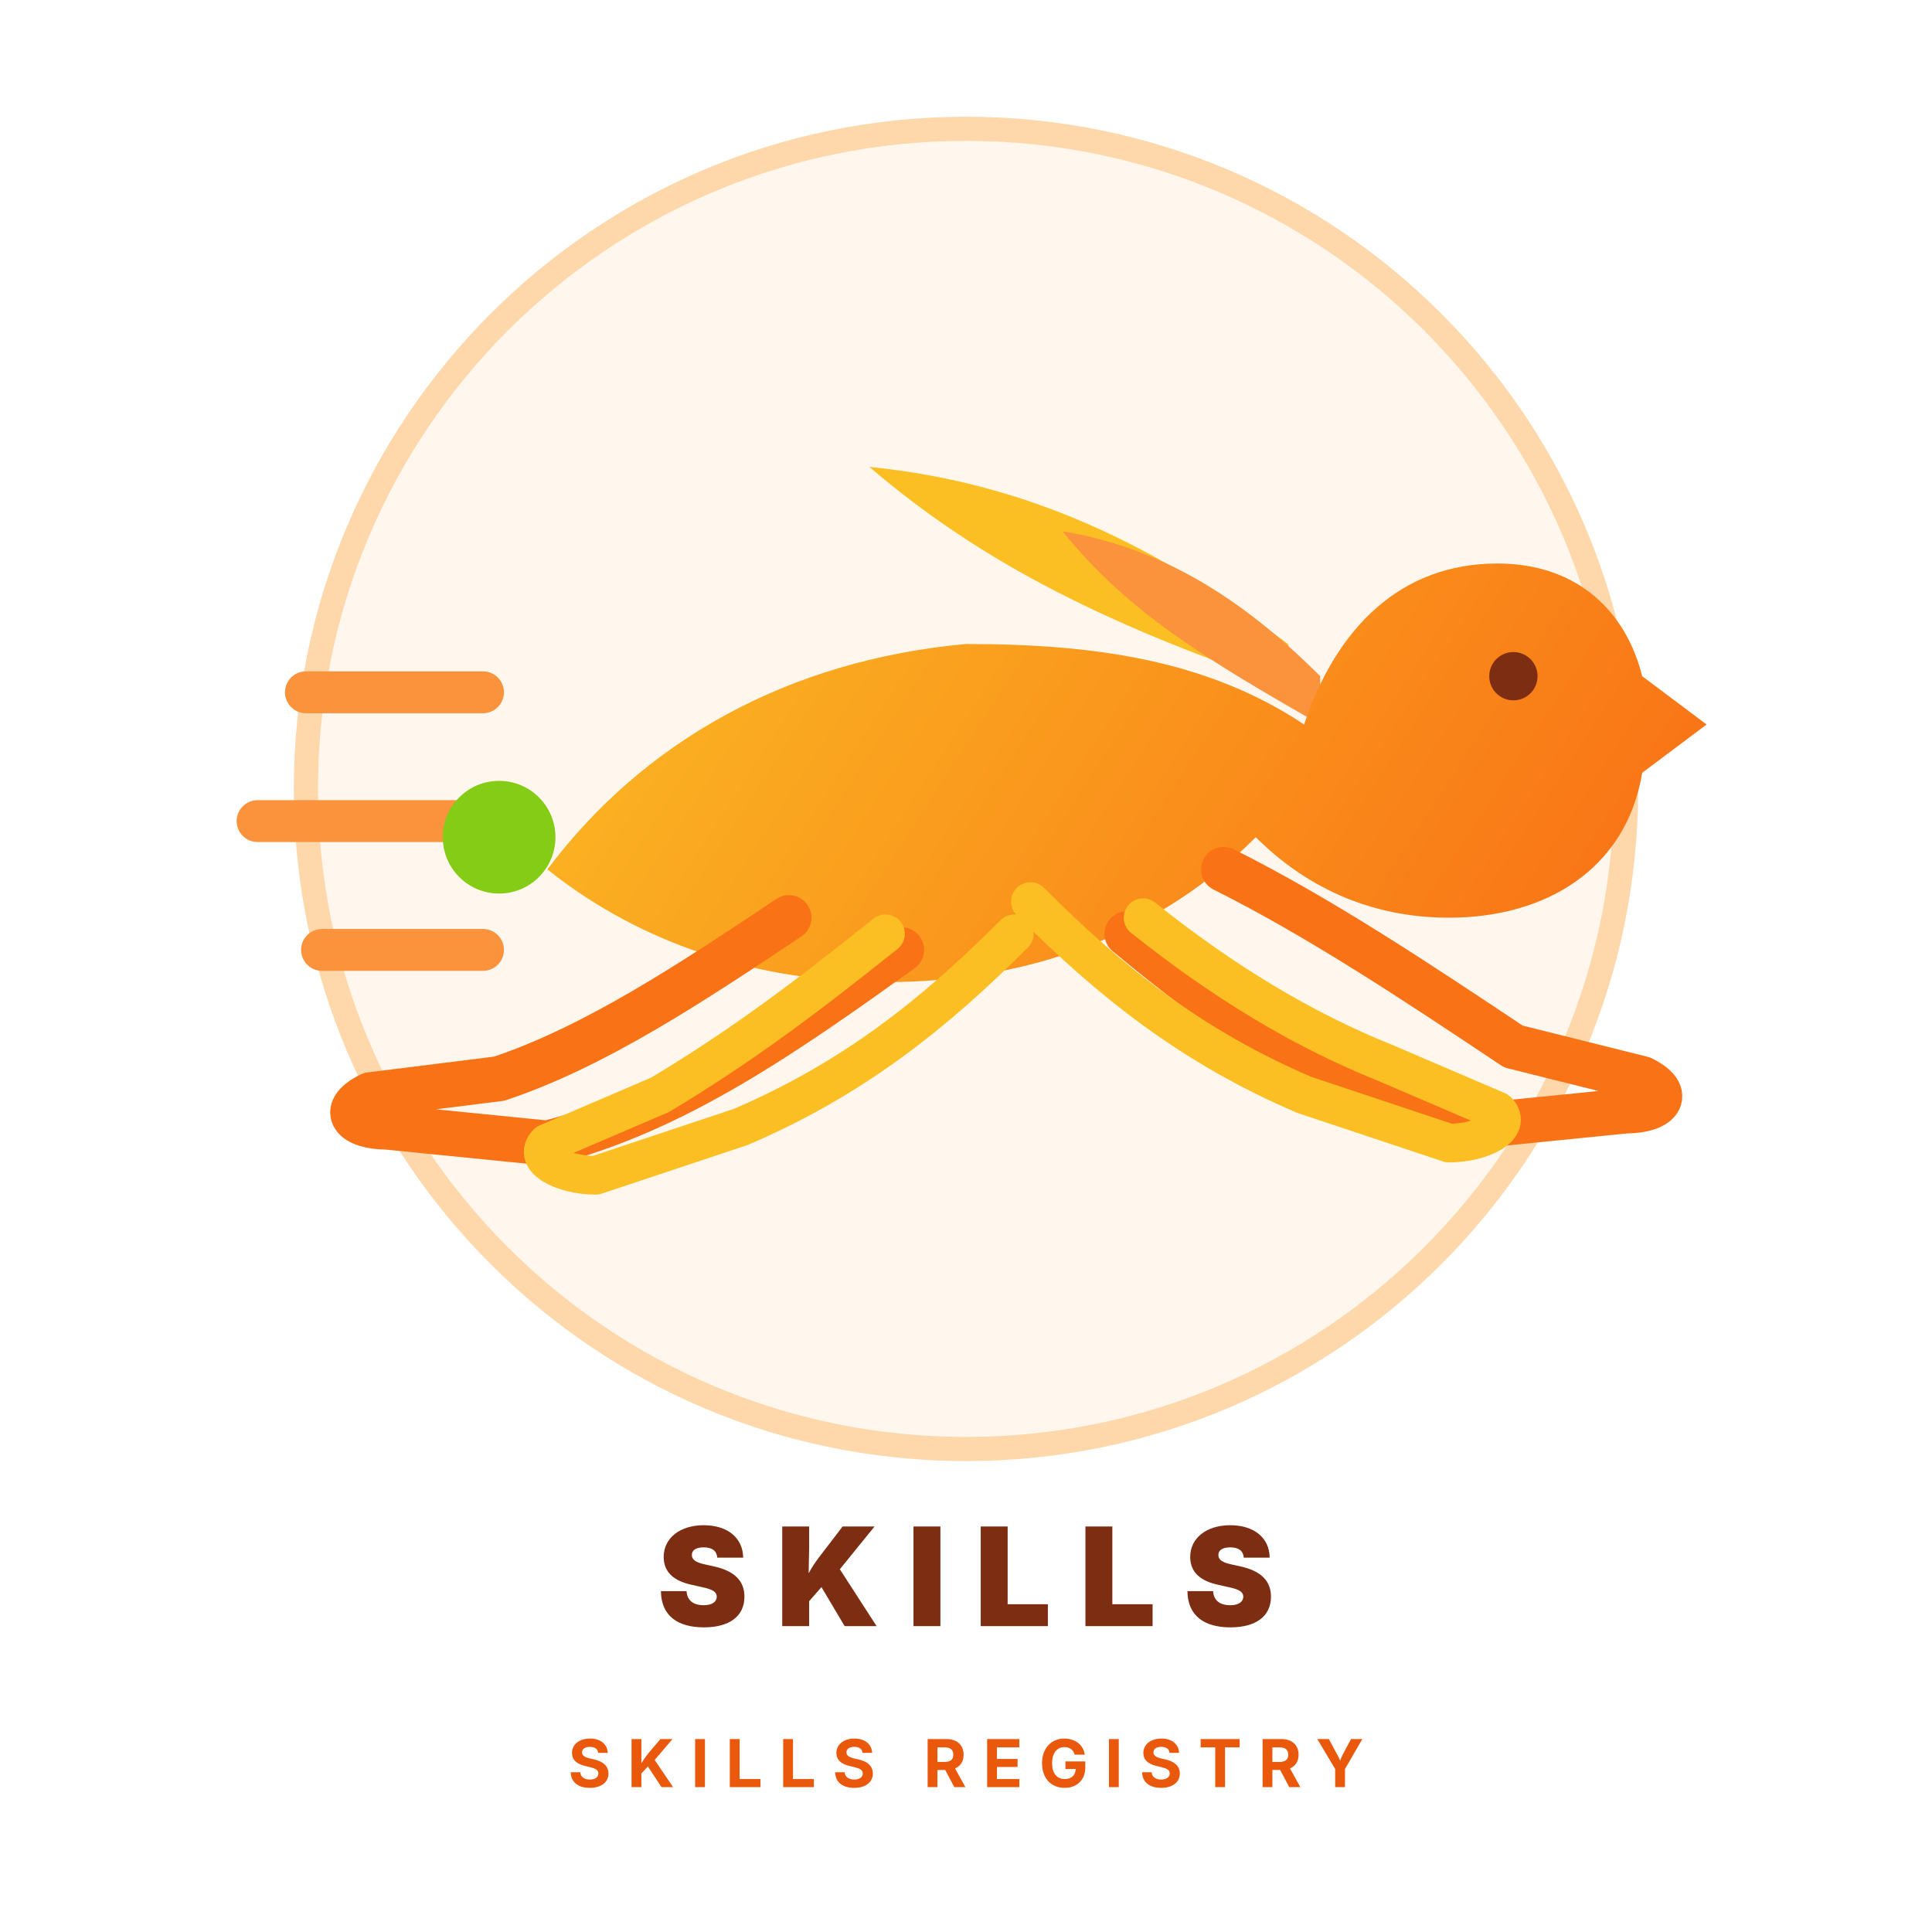
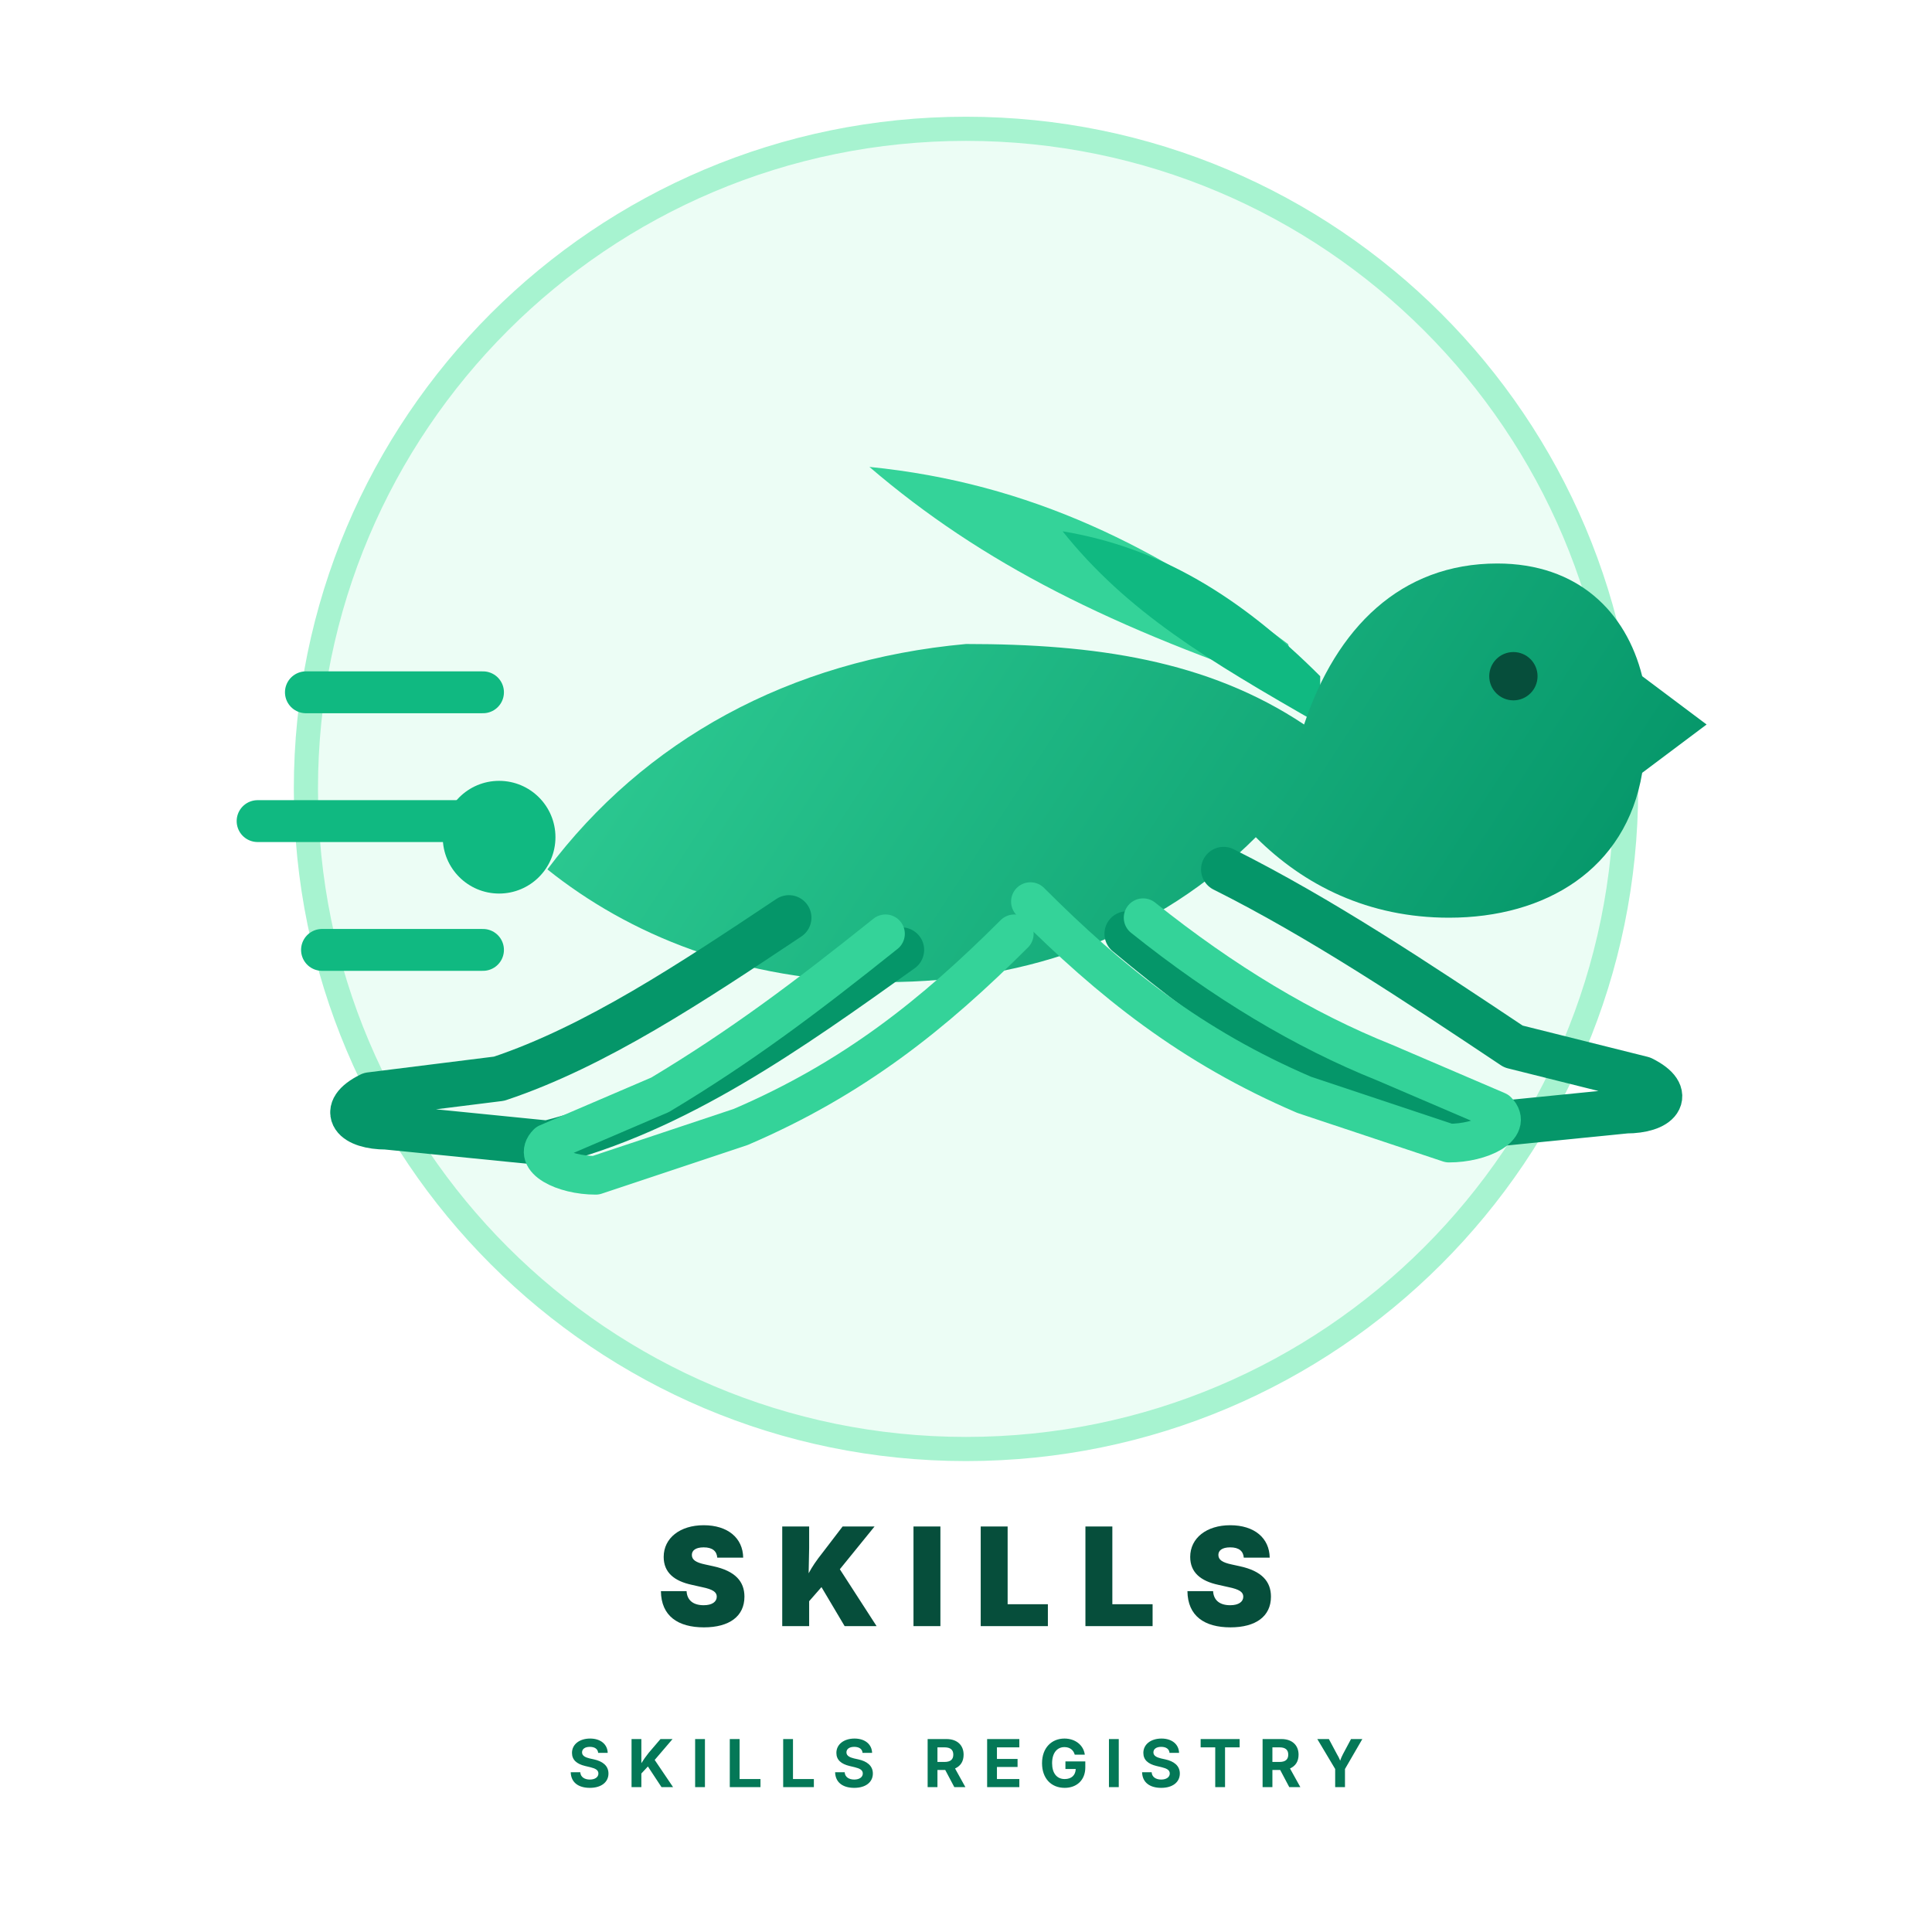
<svg xmlns="http://www.w3.org/2000/svg" viewBox="0 0 120 120" width="100%" height="100%" role="img" aria-labelledby="rabbit-title rabbit-desc">
  <defs>
    <linearGradient id="rabbit-coat" x1="31" y1="33" x2="91" y2="72" gradientUnits="userSpaceOnUse">
-       <stop stop-color="#fbbf24" />
-       <stop offset="1" stop-color="#f97316" />
+       <stop stop-color="#34d399" />
+       <stop offset="1" stop-color="#059669" />
    </linearGradient>
  </defs>
-   <circle cx="60" cy="49" r="41" fill="#fff7ed" stroke="#fed7aa" stroke-width="1.5" />
+   <circle cx="60" cy="49" r="41" fill="#ecfdf5" stroke="#a7f3d0" stroke-width="1.5" />
  <g fill="none" stroke-linecap="round" stroke-linejoin="round">
-     <path d="M19 43h11M16 51h13M20 59h10" stroke="#fb923c" stroke-width="2.6" />
-     <path d="M80 40C72 34 64 30 54 29c7 6 15 10 27 14Z" fill="#fbbf24" stroke="none" />
-     <path d="M82 42C77 37 72 34 66 33c4 5 9 8 16 12Z" fill="#fb923c" stroke="none" />
+     <path d="M19 43h11M16 51h13M20 59h10" stroke="#10b981" stroke-width="2.6" />
+     <path d="M80 40C72 34 64 30 54 29c7 6 15 10 27 14Z" fill="#34d399" stroke="none" />
+     <path d="M82 42C77 37 72 34 66 33c4 5 9 8 16 12Z" fill="#10b981" stroke="none" />
    <path d="M34 54c6-8 15-13 26-14 8 0 15 1 21 5 2-6 6-10 12-10 5 0 8 3 9 7l4 3-4 3c-1 6-6 9-12 9-5 0-9-2-12-5-6 6-14 9-23 9-9 0-16-3-21-7Z" fill="url(#rabbit-coat)" stroke="none" />
-     <path d="M49 57c-6 4-12 8-18 10l-8 1c-2 1-1 2 1 2l10 1c8-2 15-7 22-12" stroke="#f97316" stroke-width="2.8" />
-     <path d="M55 58c-5 4-9 7-14 10l-7 3c-1 1 1 2 3 2l9-3c7-3 12-7 17-12" stroke="#fbbf24" stroke-width="2.4" />
-     <path d="M76 54c6 3 12 7 18 11l8 2c2 1 1 2-1 2l-10 1c-8-2-15-7-21-12" stroke="#f97316" stroke-width="2.8" />
-     <path d="M71 57c5 4 10 7 15 9l7 3c1 1-1 2-3 2l-9-3c-7-3-12-7-17-12" stroke="#fbbf24" stroke-width="2.4" />
+     <path d="M49 57c-6 4-12 8-18 10l-8 1c-2 1-1 2 1 2l10 1c8-2 15-7 22-12" stroke="#059669" stroke-width="2.8" />
+     <path d="M55 58c-5 4-9 7-14 10l-7 3c-1 1 1 2 3 2l9-3c7-3 12-7 17-12" stroke="#34d399" stroke-width="2.4" />
+     <path d="M76 54c6 3 12 7 18 11l8 2c2 1 1 2-1 2l-10 1c-8-2-15-7-21-12" stroke="#059669" stroke-width="2.8" />
+     <path d="M71 57c5 4 10 7 15 9l7 3c1 1-1 2-3 2l-9-3c-7-3-12-7-17-12" stroke="#34d399" stroke-width="2.4" />
  </g>
-   <circle cx="94" cy="42" r="1.5" fill="#7c2d12" />
-   <circle cx="31" cy="52" r="3.5" fill="#84cc16" />
-   <text x="60" y="101" text-anchor="middle" font-family="system-ui, -apple-system, sans-serif" font-weight="900" font-size="8.5" fill="#7c2d12" letter-spacing="1.7">SKILLS</text>
-   <text x="60" y="111" text-anchor="middle" font-family="system-ui, -apple-system, sans-serif" font-weight="700" font-size="4.1" fill="#ea580c" letter-spacing="1">SKILLS REGISTRY</text>
+   <circle cx="94" cy="42" r="1.5" fill="#064e3b" />
+   <circle cx="31" cy="52" r="3.5" fill="#10b981" />
+   <text x="60" y="101" text-anchor="middle" font-family="system-ui, -apple-system, sans-serif" font-weight="900" font-size="8.5" fill="#064e3b" letter-spacing="1.7">SKILLS</text>
+   <text x="60" y="111" text-anchor="middle" font-family="system-ui, -apple-system, sans-serif" font-weight="700" font-size="4.1" fill="#047857" letter-spacing="1">SKILLS REGISTRY</text>
</svg>
